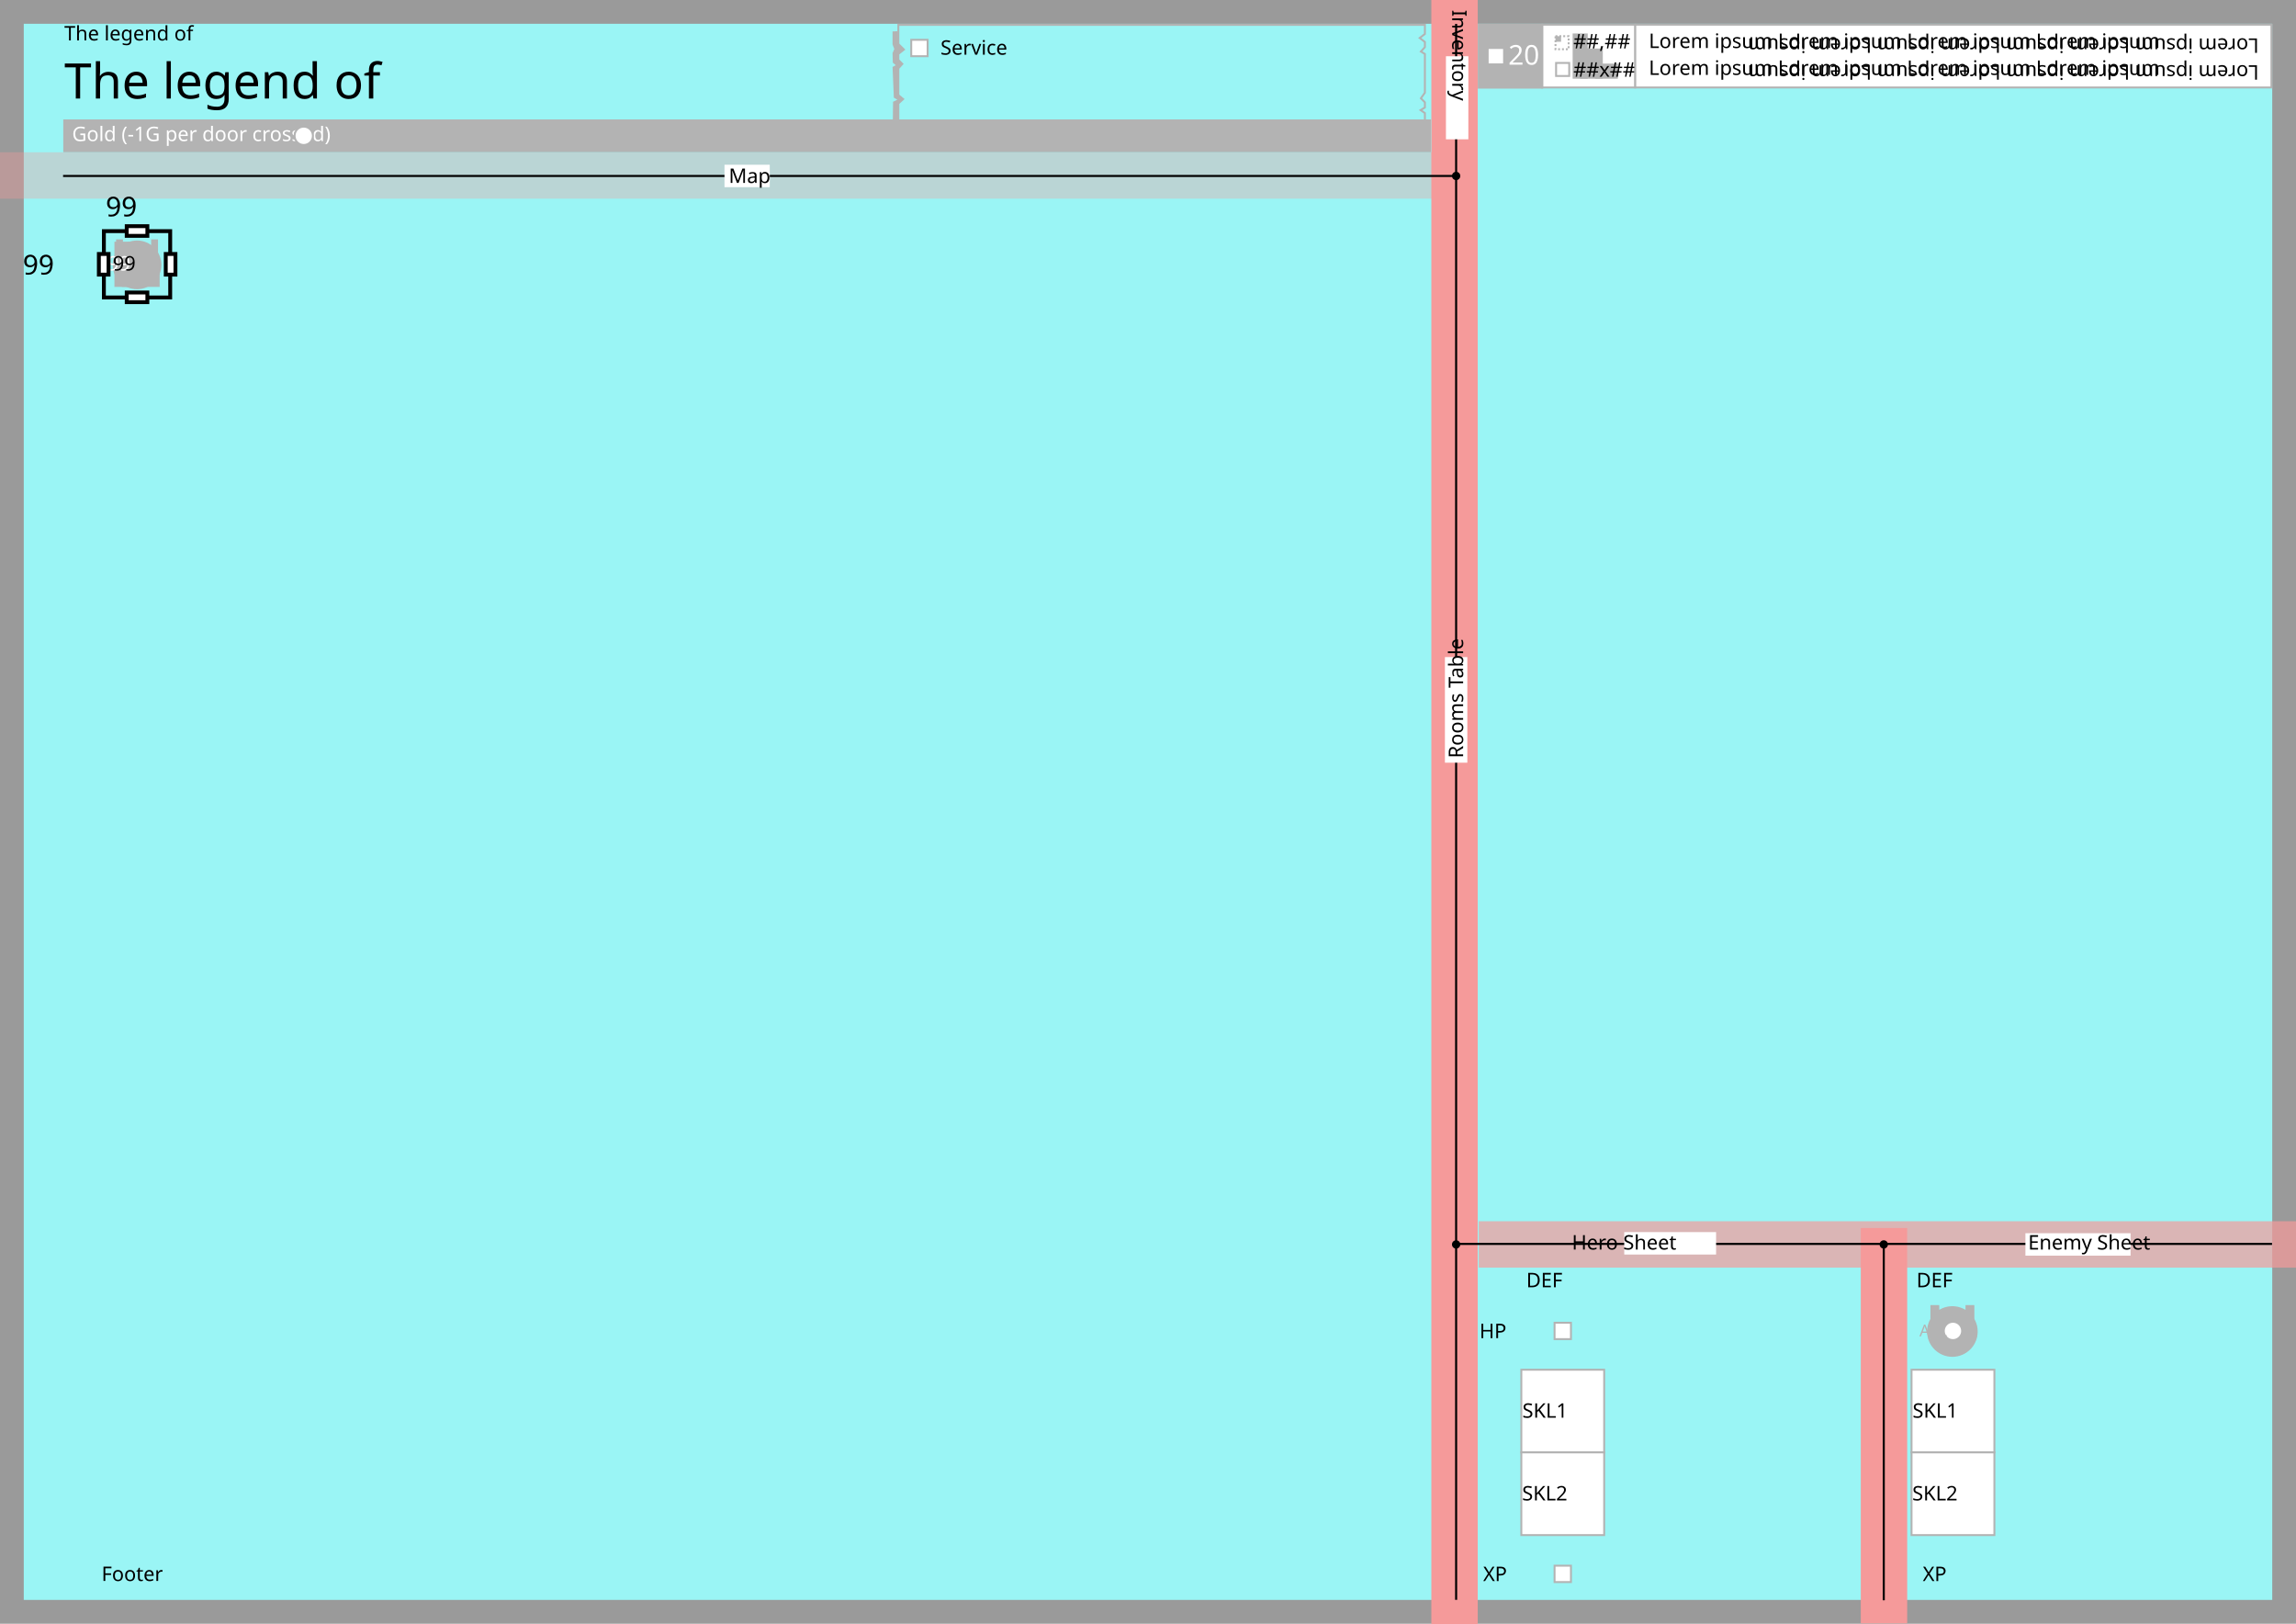
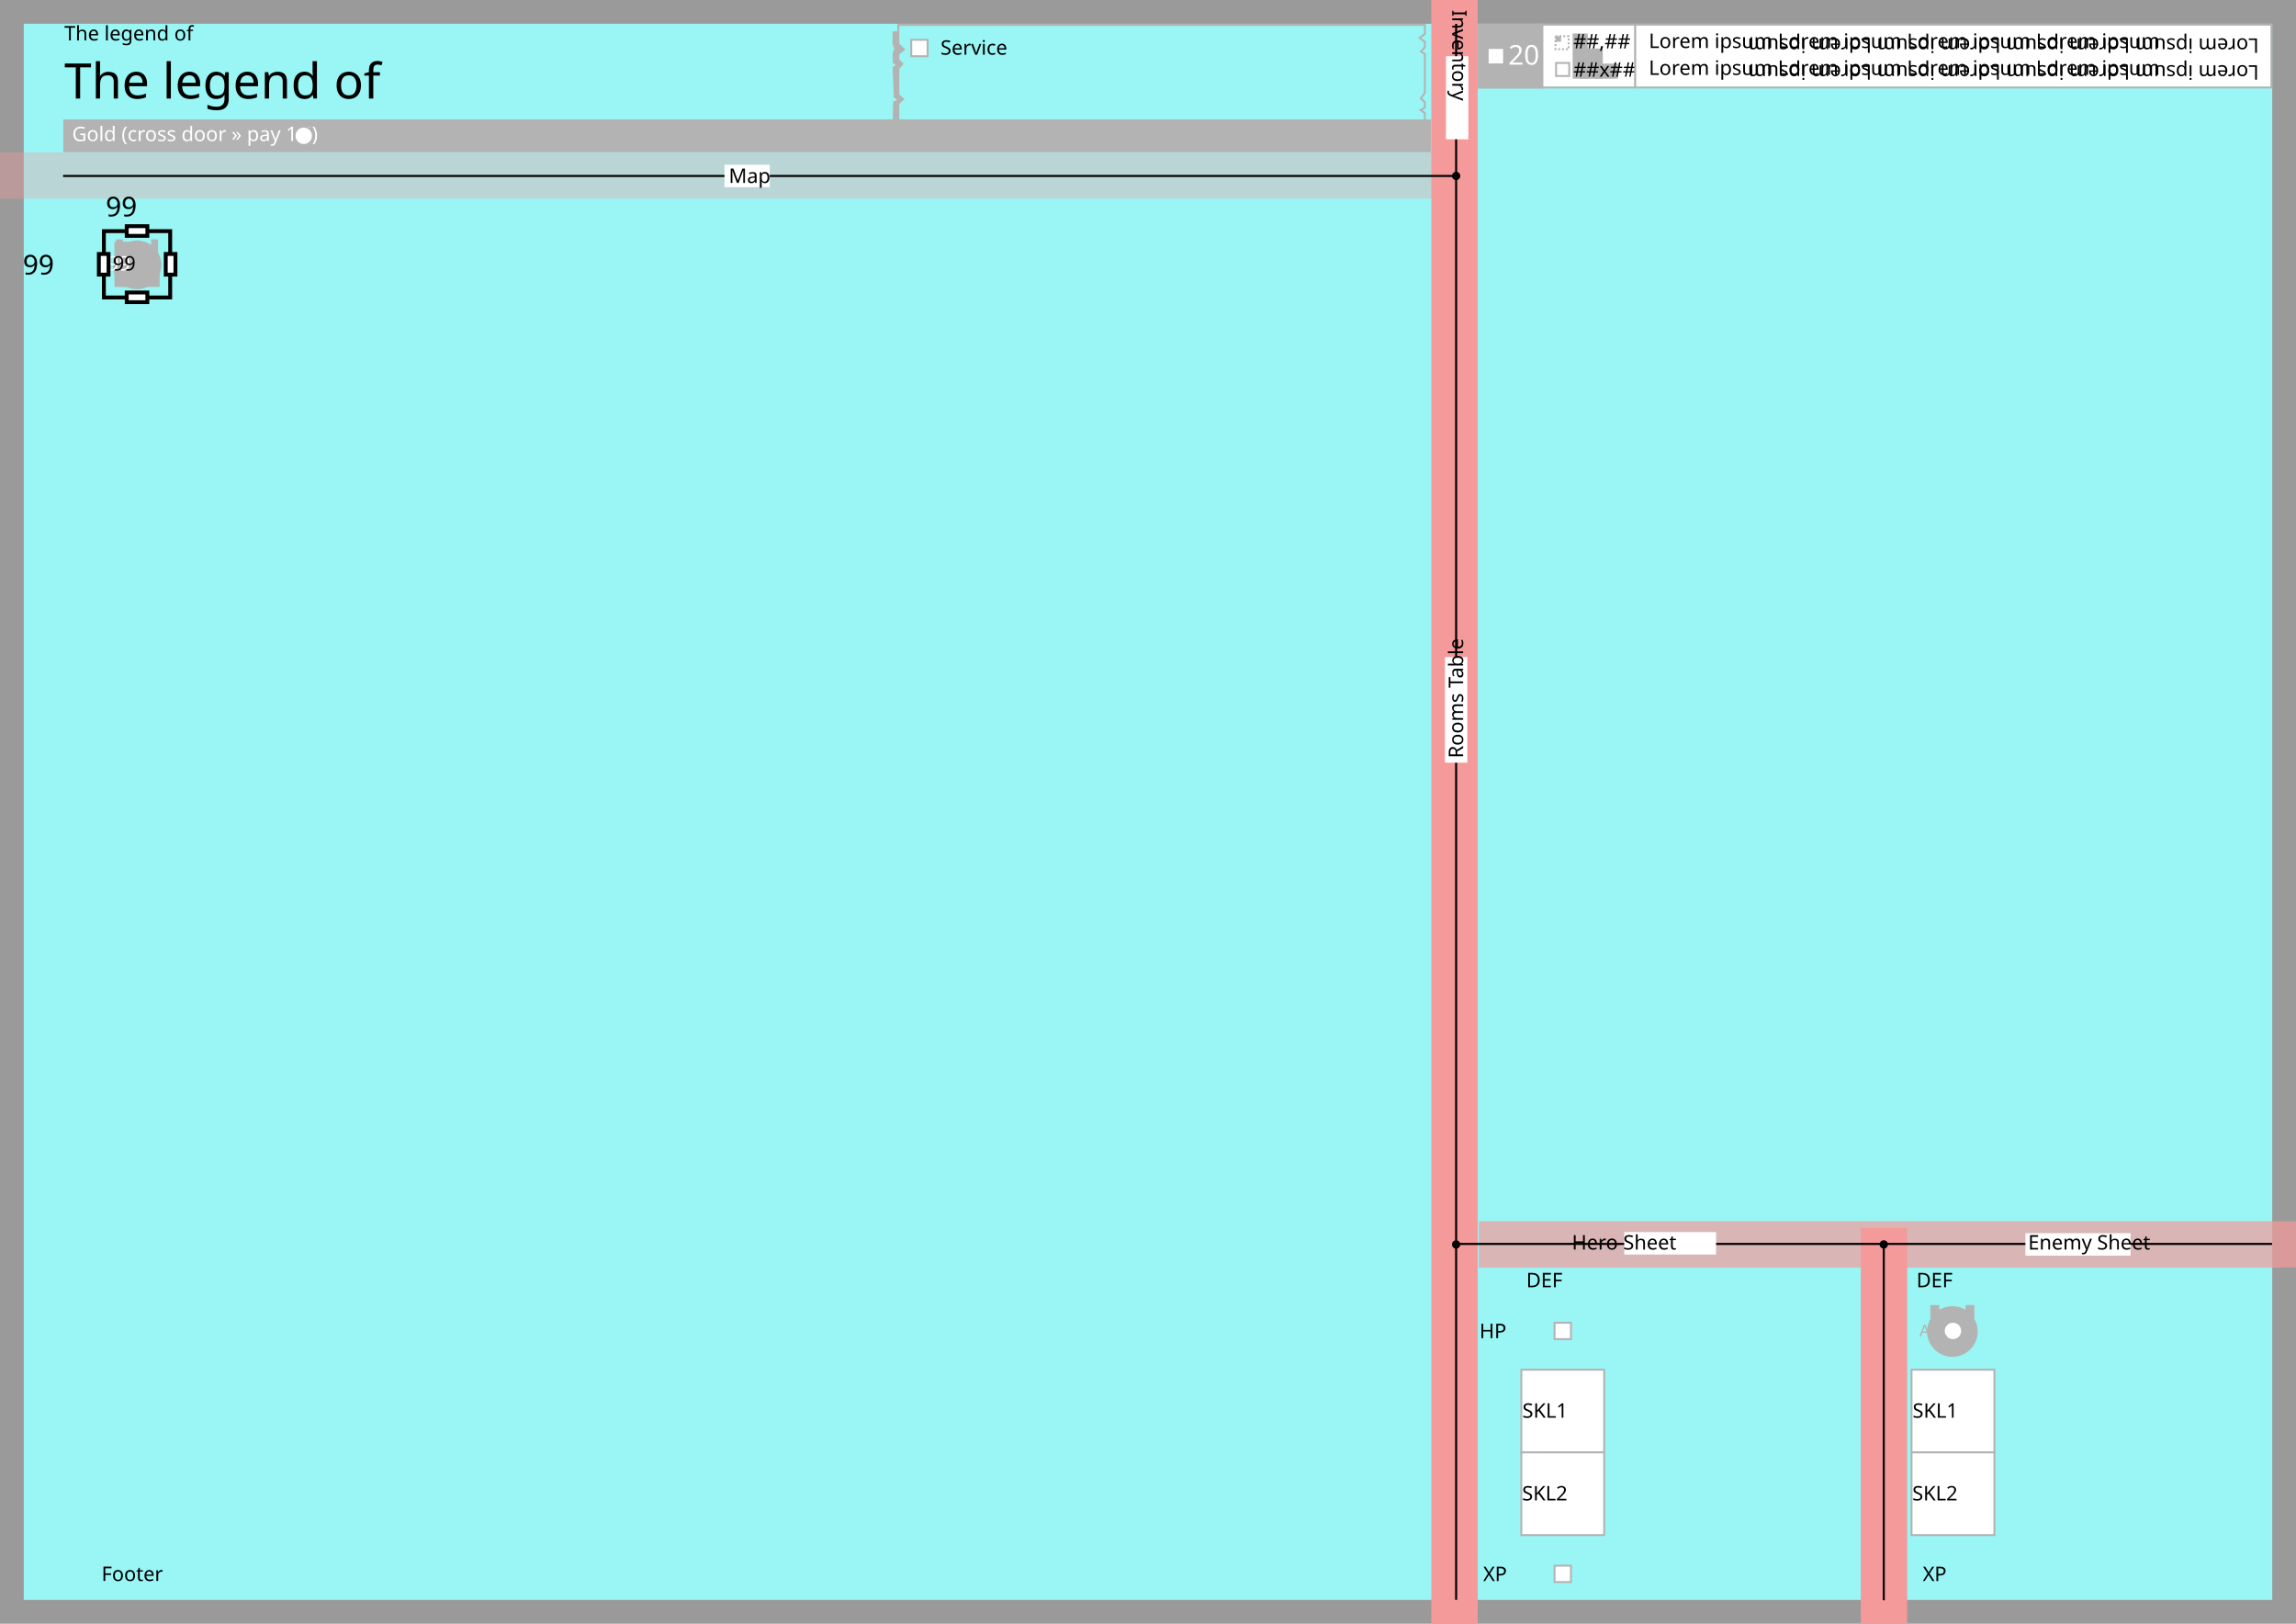
<svg xmlns="http://www.w3.org/2000/svg" width="297mm" height="210mm" viewBox="0 0 297 210" version="1.1" id="svg8">
  <defs id="defs2" />
  <g id="layer2" style="display:inline;opacity:0.358">
    <rect style="fill:#000000;stroke:none;stroke-width:0.15;paint-order:stroke markers fill" id="rect10089" width="297" height="210" x="0" y="0" />
    <rect style="fill:#00ffff;stroke:none;stroke-width:0.15;paint-order:stroke markers fill" id="rect10080" width="290.85" height="203.85" x="3.075" y="3.075" />
    <g id="g36809" transform="translate(-4.093017)">
      <rect style="fill:#ff0000;stroke:none;stroke-width:0.15;paint-order:stroke markers fill" id="rect10082" width="6" height="225.441" x="189.245" y="-15.163" />
    </g>
    <rect style="fill:#ff0000;fill-opacity:0.704;stroke:none;stroke-width:0.15;paint-order:stroke markers fill" id="rect16295" width="204.116" height="6" x="191.282" y="157.948" />
    <rect style="fill:#ff0000;stroke:none;stroke-width:0.15;paint-order:stroke markers fill" id="rect16361" width="6" height="51.139" x="240.704" y="158.824" />
    <rect style="display:inline;opacity:0.358;fill:#ff0000;stroke:none;stroke-width:0.15;paint-order:stroke markers fill" id="rect10082-1" width="6" height="225.441" x="-25.695" y="-34.475" transform="rotate(-90)" />
  </g>
  <g id="layer1" style="display:inline">
    <g id="gridEnemy">
      <rect style="fill:#b3b3b3;fill-opacity:1;stroke:none;stroke-width:0.25;stroke-miterlimit:4;stroke-dasharray:none;stroke-opacity:1;paint-order:normal" id="rect1584" width="0.889" height="2.152" x="15.015" y="30.961" />
      <rect style="fill:#b3b3b3;fill-opacity:1;stroke:none;stroke-width:0.25;stroke-miterlimit:4;stroke-dasharray:none;stroke-opacity:1;paint-order:normal" id="rect1586" width="0.889" height="2.152" x="19.551" y="30.961" />
      <circle style="display:inline;fill:#b3b3b3;fill-opacity:1;stroke:none;stroke-width:0.25;stroke-miterlimit:4;stroke-dasharray:none;stroke-opacity:1;paint-order:normal" id="circle1296" cx="17.727" cy="34.256" r="3.149" />
      <circle style="display:inline;fill:#ffffff;stroke:#b3b3b3;stroke-width:0.25;stroke-miterlimit:4;stroke-dasharray:none;stroke-opacity:1;paint-order:normal" id="gridEnemyLevel" cx="17.727" cy="34.256" r="1.185" />
    </g>
    <g id="gridStairs">
      <rect style="fill:#b3b3b3;fill-opacity:1;stroke:none;stroke-width:0.25;stroke-miterlimit:4;stroke-dasharray:none;stroke-opacity:1;paint-order:normal" id="rect1324" width="1.95" height="5.85" x="14.802" y="31.258" />
      <rect style="fill:#b3b3b3;fill-opacity:1;stroke:none;stroke-width:0.25;stroke-miterlimit:4;stroke-dasharray:none;stroke-opacity:1;paint-order:normal" id="rect1326" width="2.95" height="3.9" x="15.753" y="33.208" />
      <rect style="fill:#b3b3b3;fill-opacity:1;stroke:none;stroke-width:0.25;stroke-miterlimit:4;stroke-dasharray:none;stroke-opacity:1;paint-order:normal" id="rect1328" width="2.95" height="1.95" x="17.703" y="35.158" />
    </g>
    <g id="gridItem">
      <rect style="fill:#b3b3b3;stroke:none;stroke-width:0.25" id="as" width="4.75" height="4.75" x="15.352" y="31.808" />
      <text xml:space="preserve" style="font-style:normal;font-variant:normal;font-weight:normal;font-stretch:normal;font-size:2.59px;line-height:1.25;font-family:Seshat;-inkscape-font-specification:Seshat;text-align:center;text-anchor:middle;display:inline;fill:#ffffff;fill-opacity:1;stroke:none;stroke-width:0.25;stroke-miterlimit:4;stroke-dasharray:none" x="17.754" y="34.979" id="gridItemId">
        <tspan id="tspan16749-2" x="17.754" y="34.979" style="font-style:normal;font-variant:normal;font-weight:normal;font-stretch:normal;font-size:2.59px;font-family:Seshat;-inkscape-font-specification:Seshat;text-align:center;text-anchor:middle;fill:#ffffff;stroke-width:0.25;stroke-miterlimit:4;stroke-dasharray:none">99</tspan>
      </text>
    </g>
    <g id="enemyTier">
      <rect style="fill:#ffffff;fill-rule:evenodd;stroke:#b3b3b3;stroke-width:0.25;stroke-miterlimit:4;stroke-dasharray:none;stroke-opacity:1" id="enemyBox" width="10.717" height="10.695" x="247.266" y="177.151" />
      <text xml:space="preserve" style="font-style:normal;font-variant:normal;font-weight:normal;font-stretch:normal;font-size:2.59px;line-height:1.25;font-family:Seshat;-inkscape-font-specification:Seshat;text-align:center;text-anchor:middle;fill:#000000;fill-opacity:1;stroke:none;stroke-width:0.25;stroke-miterlimit:4;stroke-dasharray:none" x="252.691" y="183.36" id="enemySkillUp">
        <tspan id="tspan16303" x="252.691" y="183.36" style="font-style:normal;font-variant:normal;font-weight:normal;font-stretch:normal;font-size:2.59px;font-family:Seshat;-inkscape-font-specification:Seshat;text-align:center;text-anchor:middle;fill:#000000;stroke-width:0.25;stroke-miterlimit:4;stroke-dasharray:none">SKL1</tspan>
      </text>
      <rect style="fill:#ffffff;fill-rule:evenodd;stroke:#b3b3b3;stroke-width:0.25;stroke-miterlimit:4;stroke-dasharray:none;stroke-opacity:1" id="rect16307" width="10.717" height="10.695" x="247.266" y="187.845" />
      <text xml:space="preserve" style="font-style:normal;font-variant:normal;font-weight:normal;font-stretch:normal;font-size:2.59px;line-height:1.25;font-family:Seshat;-inkscape-font-specification:Seshat;text-align:center;text-anchor:middle;fill:#000000;fill-opacity:1;stroke:none;stroke-width:0.25;stroke-miterlimit:4;stroke-dasharray:none" x="252.655" y="194.055" id="enemySkillDown">
        <tspan id="tspan16309" x="252.655" y="194.055" style="font-style:normal;font-variant:normal;font-weight:normal;font-stretch:normal;font-size:2.59px;font-family:Seshat;-inkscape-font-specification:Seshat;text-align:center;text-anchor:middle;fill:#000000;stroke-width:0.25;stroke-miterlimit:4;stroke-dasharray:none">SKL2</tspan>
      </text>
      <g id="enemySymbol" transform="translate(-3.672068,0.5291667)">
        <circle style="display:inline;fill:#b3b3b3;fill-opacity:1;stroke:none;stroke-width:0.25;stroke-miterlimit:4;stroke-dasharray:none;stroke-opacity:1;paint-order:normal" id="circle1631" cx="256.296" cy="171.679" r="3.149" />
        <rect style="fill:#b3b3b3;fill-opacity:1;stroke:none;stroke-width:0.25;stroke-miterlimit:4;stroke-dasharray:none;stroke-opacity:1;paint-order:normal" id="rect1635" width="0.889" height="2.152" x="253.584" y="168.385" />
        <rect style="fill:#b3b3b3;fill-opacity:1;stroke:none;stroke-width:0.25;stroke-miterlimit:4;stroke-dasharray:none;stroke-opacity:1;paint-order:normal" id="rect1637" width="0.889" height="2.152" x="258.12" y="168.385" />
      </g>
      <circle style="fill:#ffffff;stroke:#b3b3b3;stroke-width:0.25;stroke-miterlimit:4;stroke-dasharray:none;stroke-opacity:1;paint-order:normal" id="enemyLevel" cx="252.624" cy="172.135" r="1.185" />
      <text xml:space="preserve" style="font-style:normal;font-variant:normal;font-weight:normal;font-stretch:normal;font-size:2.59px;line-height:1.25;font-family:Seshat;-inkscape-font-specification:Seshat;display:inline;fill:#000000;fill-opacity:1;stroke:none;stroke-width:0.25;stroke-miterlimit:4;stroke-dasharray:none" x="252.62" y="204.484" id="enemyXp">
        <tspan id="tspan16611-9" x="252.62" y="204.484" style="font-style:normal;font-variant:normal;font-weight:normal;font-stretch:normal;font-size:2.59px;font-family:Seshat;-inkscape-font-specification:Seshat;text-align:center;text-anchor:middle;fill:#000000;stroke-width:0.25;stroke-miterlimit:4;stroke-dasharray:none">XP</tspan>
      </text>
      <text xml:space="preserve" style="font-style:normal;font-variant:normal;font-weight:normal;font-stretch:normal;font-size:2.59px;line-height:1.25;font-family:Seshat;-inkscape-font-specification:Seshat;text-align:center;text-anchor:middle;display:inline;fill:#000000;fill-opacity:1;stroke:none;stroke-width:0.25;stroke-miterlimit:4;stroke-dasharray:none" x="252.602" y="166.486" id="enemyDefense">
        <tspan id="tspan16619-8" x="252.602" y="166.486" style="font-style:normal;font-variant:normal;font-weight:normal;font-stretch:normal;font-size:2.59px;font-family:Seshat;-inkscape-font-specification:Seshat;text-align:center;text-anchor:middle;fill:#000000;stroke-width:0.25;stroke-miterlimit:4;stroke-dasharray:none">DEF</tspan>
      </text>
      <g id="enemyOutline" transform="translate(-3.672068,0.5291667)">
        <path id="xxx" style="display:inline;fill:none;fill-opacity:1;stroke:#b3b3b3;stroke-width:0.25;stroke-miterlimit:4;stroke-dasharray:none;stroke-opacity:1;paint-order:normal" d="m 253.509,168.385 v 1.696 a 3.149,3.149 0 0 0 -0.436,1.599 3.149,3.149 0 0 0 3.149,3.149 3.149,3.149 0 0 0 3.149,-3.149 3.149,3.149 0 0 0 -0.436,-1.599 v -1.696 h -0.888 v 0.728 a 3.149,3.149 0 0 0 -1.824,-0.582 3.149,3.149 0 0 0 -1.824,0.582 v -0.728 z" />
        <text xml:space="preserve" style="font-style:normal;font-variant:normal;font-weight:normal;font-stretch:normal;font-size:2.117px;line-height:1.25;font-family:Seshat;-inkscape-font-specification:Seshat;text-align:center;text-anchor:middle;fill:#b3b3b3;fill-opacity:1;stroke:none;stroke-width:0.25;stroke-miterlimit:4;stroke-dasharray:none" x="256.223" y="172.322" id="text1006">
          <tspan id="tspan1004" x="256.223" y="172.322" style="font-style:normal;font-variant:normal;font-weight:normal;font-stretch:normal;font-size:2.117px;font-family:Seshat;-inkscape-font-specification:Seshat;text-align:center;text-anchor:middle;fill:#b3b3b3;stroke-width:0.25;stroke-miterlimit:4;stroke-dasharray:none">ALL</tspan>
        </text>
      </g>
    </g>
    <text xml:space="preserve" style="font-style:normal;font-variant:normal;font-weight:normal;font-stretch:normal;font-size:2.59px;line-height:1.25;font-family:Seshat;-inkscape-font-specification:Seshat;fill:#000000;fill-opacity:1;stroke:none;stroke-width:0.25;stroke-miterlimit:4;stroke-dasharray:none" x="191.85" y="204.484" id="text16613">
      <tspan id="tspan16611" x="191.85" y="204.484" style="font-style:normal;font-variant:normal;font-weight:normal;font-stretch:normal;font-size:2.59px;font-family:Seshat;-inkscape-font-specification:Seshat;fill:#000000;stroke-width:0.25;stroke-miterlimit:4;stroke-dasharray:none">XP</tspan>
    </text>
    <text xml:space="preserve" style="font-style:normal;font-variant:normal;font-weight:normal;font-stretch:normal;font-size:2.59px;line-height:1.25;font-family:Seshat;-inkscape-font-specification:Seshat;fill:#000000;fill-opacity:1;stroke:none;stroke-width:0.25;stroke-miterlimit:4;stroke-dasharray:none" x="191.384" y="173.064" id="text16617">
      <tspan id="tspan16615" x="191.384" y="173.064" style="font-style:normal;font-variant:normal;font-weight:normal;font-stretch:normal;font-size:2.59px;font-family:Seshat;-inkscape-font-specification:Seshat;fill:#000000;stroke-width:0.25;stroke-miterlimit:4;stroke-dasharray:none">HP</tspan>
    </text>
    <g id="heroTier">
      <rect style="fill:#ffffff;fill-rule:evenodd;stroke:#b3b3b3;stroke-width:0.25;stroke-miterlimit:4;stroke-dasharray:none;stroke-opacity:1" id="heroBox" width="10.717" height="10.695" x="196.792" y="177.151" />
      <text xml:space="preserve" style="font-style:normal;font-variant:normal;font-weight:normal;font-stretch:normal;font-size:2.59px;line-height:1.25;font-family:Seshat;-inkscape-font-specification:Seshat;text-align:center;text-anchor:middle;fill:#000000;fill-opacity:1;stroke:none;stroke-width:0.25;stroke-miterlimit:4;stroke-dasharray:none" x="202.217" y="183.36" id="heroSkillUp">
        <tspan id="tspan16193" x="202.217" y="183.36" style="font-style:normal;font-variant:normal;font-weight:normal;font-stretch:normal;font-size:2.59px;font-family:Seshat;-inkscape-font-specification:Seshat;text-align:center;text-anchor:middle;fill:#000000;stroke-width:0.25;stroke-miterlimit:4;stroke-dasharray:none">SKL1</tspan>
      </text>
      <rect style="fill:#ffffff;fill-rule:evenodd;stroke:#b3b3b3;stroke-width:0.25;stroke-miterlimit:4;stroke-dasharray:none;stroke-opacity:1" id="rect16199" width="10.717" height="10.695" x="196.792" y="187.845" />
      <text xml:space="preserve" style="font-style:normal;font-variant:normal;font-weight:normal;font-stretch:normal;font-size:2.59px;line-height:1.25;font-family:Seshat;-inkscape-font-specification:Seshat;text-align:center;text-anchor:middle;fill:#000000;fill-opacity:1;stroke:none;stroke-width:0.25;stroke-miterlimit:4;stroke-dasharray:none" x="202.181" y="194.055" id="heroSkillDown">
        <tspan id="tspan16201" x="202.181" y="194.055" style="font-style:normal;font-variant:normal;font-weight:normal;font-stretch:normal;font-size:2.59px;font-family:Seshat;-inkscape-font-specification:Seshat;text-align:center;text-anchor:middle;fill:#000000;stroke-width:0.25;stroke-miterlimit:4;stroke-dasharray:none">SKL2</tspan>
      </text>
      <rect style="fill:#ffffff;fill-rule:evenodd;stroke:#b3b3b3;stroke-width:0.25;stroke-miterlimit:4;stroke-dasharray:none;stroke-opacity:1" id="heroXp" width="2.119" height="2.119" x="201.091" y="202.496" />
      <text xml:space="preserve" style="font-style:normal;font-variant:normal;font-weight:normal;font-stretch:normal;font-size:2.59px;line-height:1.25;font-family:Seshat;-inkscape-font-specification:Seshat;text-align:center;text-anchor:middle;fill:#000000;fill-opacity:1;stroke:none;stroke-width:0.25;stroke-miterlimit:4;stroke-dasharray:none" x="202.128" y="166.486" id="heroDefense">
        <tspan id="tspan16619" x="202.128" y="166.486" style="font-style:normal;font-variant:normal;font-weight:normal;font-stretch:normal;font-size:2.59px;font-family:Seshat;-inkscape-font-specification:Seshat;text-align:center;text-anchor:middle;fill:#000000;stroke-width:0.25;stroke-miterlimit:4;stroke-dasharray:none">DEF</tspan>
      </text>
      <rect style="fill:#ffffff;fill-rule:evenodd;stroke:#b3b3b3;stroke-width:0.25;stroke-miterlimit:4;stroke-dasharray:none;stroke-opacity:1" id="heroHp" width="2.119" height="2.119" x="201.091" y="171.076" />
    </g>
    <g id="roomData">
      <rect style="fill:#ffffff;fill-rule:evenodd;stroke:#b3b3b3;stroke-width:0.25;stroke-miterlimit:4;stroke-dasharray:none;stroke-opacity:1" id="rect7923" width="12.037" height="8.121" x="199.492" y="3.193" />
      <g id="roomStarting" style="display:inline" transform="translate(193.4117,-16.24661)">
        <rect style="fill:#b3b3b3;fill-opacity:1;stroke:none;stroke-width:0.25;stroke-miterlimit:4;stroke-dasharray:none;stroke-opacity:1;paint-order:normal" id="rect1324-2" width="1.95" height="5.85" x="10.019" y="20.575" />
        <rect style="fill:#b3b3b3;fill-opacity:1;stroke:none;stroke-width:0.25;stroke-miterlimit:4;stroke-dasharray:none;stroke-opacity:1;paint-order:normal" id="rect1326-1" width="2.95" height="3.9" x="10.969" y="22.525" />
        <rect style="fill:#b3b3b3;fill-opacity:1;stroke:none;stroke-width:0.25;stroke-miterlimit:4;stroke-dasharray:none;stroke-opacity:1;paint-order:normal" id="rect1328-6" width="2.95" height="1.95" x="12.919" y="24.475" />
      </g>
      <rect style="fill:#b3b3b3;fill-opacity:1;stroke:#b3b3b3;stroke-width:0.25;stroke-miterlimit:4;stroke-dasharray:none;stroke-opacity:1;paint-order:stroke markers fill" id="roomHeight" width="8.202" height="8.145" x="191.29" y="3.193" />
      <g id="roomCoords" transform="translate(-4.10769)">
        <text xml:space="preserve" style="font-style:normal;font-variant:normal;font-weight:normal;font-stretch:normal;font-size:2.59px;line-height:1.25;font-family:Seshat;-inkscape-font-specification:Seshat;fill:#000000;fill-opacity:1;stroke:none;stroke-width:0.25;stroke-miterlimit:4;stroke-dasharray:none" x="207.629" y="9.926" id="roomSize">
          <tspan id="tspan7915" x="207.629" y="9.926" style="font-style:normal;font-variant:normal;font-weight:normal;font-stretch:normal;font-size:2.59px;font-family:Seshat;-inkscape-font-specification:Seshat;fill:#000000;stroke-width:0.25;stroke-miterlimit:4;stroke-dasharray:none">##x##</tspan>
        </text>
        <text xml:space="preserve" style="font-style:normal;font-variant:normal;font-weight:normal;font-stretch:normal;font-size:2.59px;line-height:1.25;font-family:Seshat;-inkscape-font-specification:Seshat;fill:#000000;fill-opacity:1;stroke:none;stroke-width:0.25;stroke-miterlimit:4;stroke-dasharray:none" x="207.629" y="6.263" id="roomPosition">
          <tspan id="tspan7919" x="207.629" y="6.263" style="font-style:normal;font-variant:normal;font-weight:normal;font-stretch:normal;font-size:2.59px;font-family:Seshat;-inkscape-font-specification:Seshat;fill:#000000;stroke-width:0.25;stroke-miterlimit:4;stroke-dasharray:none">##,##</tspan>
        </text>
        <rect style="fill:none;fill-opacity:1;stroke:#b3b3b3;stroke-width:0.25;stroke-miterlimit:4;stroke-dasharray:0.25, 0.25;stroke-dashoffset:0;stroke-opacity:1;paint-order:stroke markers fill" id="rect7925" width="1.7" height="1.688" x="205.321" y="4.679" />
        <rect style="fill:none;fill-opacity:1;stroke:#b3b3b3;stroke-width:0.25;stroke-miterlimit:4;stroke-dasharray:none;stroke-opacity:1;paint-order:stroke markers fill" id="rect7927" width="1.7" height="1.688" x="205.395" y="8.14" />
        <rect style="fill:#b3b3b3;fill-opacity:1;stroke:none;stroke-width:0.25;stroke-miterlimit:4;stroke-dasharray:none;stroke-opacity:1;paint-order:stroke markers fill" id="rect7583" width="0.72" height="0.72" x="205.321" y="4.679" />
      </g>
      <rect style="fill:#ffffff;fill-rule:evenodd;stroke:#b3b3b3;stroke-width:0.25;stroke-miterlimit:4;stroke-dasharray:none;stroke-opacity:1" id="rect15485" width="82.291" height="8.121" x="211.529" y="3.193" />
      <g id="g1047" transform="translate(-3.693095)">
        <text xml:space="preserve" style="font-style:normal;font-variant:normal;font-weight:normal;font-stretch:normal;font-size:3.528px;line-height:1.25;font-family:Seshat;-inkscape-font-specification:Seshat;fill:#ffffff;fill-opacity:1;stroke:none;stroke-width:0.25;stroke-miterlimit:4;stroke-dasharray:none" x="198.79" y="8.37" id="roomId">
          <tspan id="tspan7889" x="198.79" y="8.37" style="font-style:normal;font-variant:normal;font-weight:normal;font-stretch:normal;font-size:3.528px;font-family:Seshat;-inkscape-font-specification:Seshat;fill:#ffffff;stroke-width:0.25;stroke-miterlimit:4;stroke-dasharray:none">20</tspan>
        </text>
        <rect style="display:inline;fill:#ffffff;fill-rule:evenodd;stroke:#b3b3b3;stroke-width:0.25;stroke-miterlimit:4;stroke-dasharray:none;stroke-opacity:1" id="roomCheckbox" width="2.119" height="2.119" x="196.132" y="6.206" />
      </g>
      <text xml:space="preserve" style="font-style:normal;font-variant:normal;font-weight:normal;font-stretch:normal;font-size:2.59px;line-height:1.25;font-family:Seshat;-inkscape-font-specification:Seshat;text-align:start;text-anchor:start;fill:#000000;fill-opacity:1;stroke:none;stroke-width:0.25;stroke-miterlimit:4;stroke-dasharray:none" x="213.287" y="6.208" id="roomLine1">
        <tspan id="tspan9577" x="213.287" y="6.208" style="font-style:normal;font-variant:normal;font-weight:normal;font-stretch:normal;font-size:2.59px;font-family:Seshat;-inkscape-font-specification:Seshat;text-align:start;text-anchor:start;fill:#000000;stroke-width:0.25;stroke-miterlimit:4;stroke-dasharray:none">Lorem ipsum Lorem ipsum Lorem ipsum Lorem ipsum </tspan>
      </text>
      <text xml:space="preserve" style="font-style:normal;font-variant:normal;font-weight:normal;font-stretch:normal;font-size:2.59px;line-height:1.25;font-family:Seshat;-inkscape-font-specification:Seshat;text-align:start;text-anchor:start;fill:#000000;fill-opacity:1;stroke:none;stroke-width:0.25;stroke-miterlimit:4;stroke-dasharray:none" x="213.287" y="9.681" id="roomLine2">
        <tspan id="tspan15487" x="213.287" y="9.681" style="font-style:normal;font-variant:normal;font-weight:normal;font-stretch:normal;font-size:2.59px;font-family:Seshat;-inkscape-font-specification:Seshat;text-align:start;text-anchor:start;fill:#000000;stroke-width:0.25;stroke-miterlimit:4;stroke-dasharray:none">Lorem ipsum Lorem ipsum Lorem ipsum Lorem ipsum </tspan>
      </text>
    </g>
    <path style="fill:none;stroke:#000000;stroke-width:0.265px;stroke-linecap:butt;stroke-linejoin:miter;stroke-opacity:1" d="M 188.358,3.087 V 206.913" id="path16297" />
    <path style="fill:none;stroke:#000000;stroke-width:0.265px;stroke-linecap:butt;stroke-linejoin:miter;stroke-opacity:1" d="M 188.415,160.882 H 293.901" id="path16299" />
    <path style="fill:none;stroke:#000000;stroke-width:0.265px;stroke-linecap:butt;stroke-linejoin:miter;stroke-opacity:1" d="m 243.675,160.981 v 45.989" id="path16372" />
    <text xml:space="preserve" style="font-style:normal;font-variant:normal;font-weight:normal;font-stretch:normal;font-size:2.59px;line-height:1.25;font-family:Seshat;-inkscape-font-specification:Seshat;text-align:start;text-anchor:start;fill:#000000;fill-opacity:1;stroke:none;stroke-width:0.25;stroke-miterlimit:4;stroke-dasharray:none" x="8.316" y="5.229" id="adventureHeader">
      <tspan id="tspan7575" x="8.316" y="5.229" style="font-style:normal;font-variant:normal;font-weight:normal;font-stretch:normal;font-size:2.59px;font-family:Seshat;-inkscape-font-specification:Seshat;text-align:start;text-anchor:start;fill:#000000;stroke-width:0.25;stroke-miterlimit:4;stroke-dasharray:none">The legend of </tspan>
    </text>
    <text xml:space="preserve" style="font-style:normal;font-variant:normal;font-weight:normal;font-stretch:normal;font-size:6.35px;line-height:1.25;font-family:Seshat;-inkscape-font-specification:Seshat;text-align:start;text-anchor:start;fill:#000000;fill-opacity:1;stroke:none;stroke-width:0.25;stroke-miterlimit:4;stroke-dasharray:none" x="8.321" y="12.742" id="adventureTitle">
      <tspan id="tspan7579" x="8.321" y="12.742" style="font-style:normal;font-variant:normal;font-weight:normal;font-stretch:normal;font-size:6.35px;font-family:Seshat;-inkscape-font-specification:Seshat;text-align:start;text-anchor:start;fill:#000000;stroke-width:0.25;stroke-miterlimit:4;stroke-dasharray:none">The legend of </tspan>
    </text>
    <text xml:space="preserve" style="font-style:normal;font-variant:normal;font-weight:normal;font-stretch:normal;font-size:2.59px;line-height:1.25;font-family:Seshat;-inkscape-font-specification:Seshat;text-align:center;text-anchor:middle;fill:#000000;fill-opacity:1;stroke:none;stroke-width:0.25;stroke-miterlimit:4;stroke-dasharray:none" x="17.754" y="34.979" id="gridNumber">
      <tspan id="tspan16749" x="17.754" y="34.979" style="font-style:normal;font-variant:normal;font-weight:normal;font-stretch:normal;font-size:2.59px;font-family:Seshat;-inkscape-font-specification:Seshat;text-align:center;text-anchor:middle;fill:#000000;stroke-width:0.25;stroke-miterlimit:4;stroke-dasharray:none">99</tspan>
    </text>
    <text xml:space="preserve" style="font-style:normal;font-variant:normal;font-weight:normal;font-stretch:normal;font-size:3.528px;line-height:1.25;font-family:Seshat;-inkscape-font-specification:Seshat;text-align:center;text-anchor:middle;fill:#000000;fill-opacity:1;stroke:none;stroke-width:0.25;stroke-miterlimit:4;stroke-dasharray:none" x="17.996" y="27.988" id="gridCol">
      <tspan id="tspan16741" x="17.996" y="27.988" style="font-style:normal;font-variant:normal;font-weight:normal;font-stretch:normal;font-size:3.528px;font-family:Seshat;-inkscape-font-specification:Seshat;text-align:center;text-anchor:middle;fill:#000000;stroke-width:0.25;stroke-miterlimit:4;stroke-dasharray:none">99</tspan>
    </text>
    <text xml:space="preserve" style="font-style:normal;font-variant:normal;font-weight:normal;font-stretch:normal;font-size:3.528px;line-height:1.25;font-family:Seshat;-inkscape-font-specification:Seshat;text-align:end;text-anchor:end;fill:#000000;fill-opacity:1;stroke:none;stroke-width:0.25;stroke-miterlimit:4;stroke-dasharray:none" x="11.58" y="35.499" id="gridRow">
      <tspan id="tspan16745" x="11.58" y="35.499" style="font-style:normal;font-variant:normal;font-weight:normal;font-stretch:normal;font-size:3.528px;font-family:Seshat;-inkscape-font-specification:Seshat;text-align:end;text-anchor:end;fill:#000000;stroke-width:0.25;stroke-miterlimit:4;stroke-dasharray:none">99</tspan>
    </text>
    <rect style="fill:none;fill-rule:evenodd;stroke:#b3b3b3;stroke-width:0.25;stroke-miterlimit:4;stroke-dasharray:none;stroke-opacity:1" id="gridGuide" width="8.578" height="8.578" x="13.438" y="29.894" />
    <rect style="fill:none;fill-rule:evenodd;stroke:#b3b3b3;stroke-width:0.15;stroke-miterlimit:4;stroke-dasharray:0.15, 0.45;stroke-dashoffset:0;stroke-opacity:1" id="gridCell" width="8.578" height="8.578" x="13.438" y="29.894" />
    <rect style="fill:none;fill-rule:evenodd;stroke:#000000;stroke-width:0.5;stroke-miterlimit:4;stroke-dasharray:none;stroke-opacity:1" id="startingRoom" width="8.578" height="8.578" x="13.438" y="29.894" />
    <rect style="fill:#ffffff;fill-rule:evenodd;stroke:#000000;stroke-width:0.5;stroke-miterlimit:4;stroke-dasharray:none;stroke-opacity:1" id="doorUp" width="2.67" height="1.252" x="16.392" y="29.252" />
    <rect style="fill:#ffffff;fill-rule:evenodd;stroke:#000000;stroke-width:0.5;stroke-miterlimit:4;stroke-dasharray:none;stroke-opacity:1" id="doorDown" width="2.67" height="1.252" x="16.392" y="37.829" />
    <rect style="fill:#ffffff;fill-rule:evenodd;stroke:#000000;stroke-width:0.5;stroke-miterlimit:4;stroke-dasharray:none;stroke-opacity:1" id="doorRight" width="1.254" height="2.67" x="21.44" y="32.848" />
    <rect style="fill:#ffffff;fill-rule:evenodd;stroke:#000000;stroke-width:0.5;stroke-miterlimit:4;stroke-dasharray:none;stroke-opacity:1" id="doorLeft" width="1.254" height="2.67" x="12.788" y="32.848" />
    <g id="serviceBox">
      <text xml:space="preserve" style="font-style:normal;font-variant:normal;font-weight:normal;font-stretch:normal;font-size:2.59px;line-height:1.25;font-family:Seshat;-inkscape-font-specification:Seshat;text-align:start;text-anchor:start;display:inline;fill:#000000;fill-opacity:1;stroke:none;stroke-width:0.25;stroke-miterlimit:4;stroke-dasharray:none" x="121.664" y="7.07" id="serviceName">
        <tspan id="tspan908" x="121.664" y="7.07" style="font-style:normal;font-variant:normal;font-weight:normal;font-stretch:normal;font-size:2.59px;font-family:Seshat;-inkscape-font-specification:Seshat;text-align:start;text-anchor:start;fill:#000000;stroke-width:0.25;stroke-miterlimit:4;stroke-dasharray:none">Service</tspan>
      </text>
      <rect style="display:inline;fill:#ffffff;fill-rule:evenodd;stroke:#b3b3b3;stroke-width:0.25;stroke-miterlimit:4;stroke-dasharray:none;stroke-opacity:1" id="serviceCheckbox" width="2.119" height="2.119" x="117.873" y="5.149" />
    </g>
    <rect style="fill:#b3b3b3;stroke-width:0.25;stroke-dasharray:0.25, 0.25" id="rect954" width="176.927" height="4.239" x="8.185" y="15.445" />
    <text xml:space="preserve" style="font-style:normal;font-variant:normal;font-weight:normal;font-stretch:normal;font-size:2.59px;line-height:1.25;font-family:Seshat;-inkscape-font-specification:Seshat;text-align:start;text-anchor:start;display:inline;fill:#ffffff;fill-opacity:1;stroke:none;stroke-width:0.25;stroke-miterlimit:4;stroke-dasharray:none" x="9.329" y="18.247" id="text952">
-       <tspan id="tspan950" x="9.329" y="18.247" style="font-style:normal;font-variant:normal;font-weight:normal;font-stretch:normal;font-size:2.59px;font-family:Seshat;-inkscape-font-specification:Seshat;text-align:start;text-anchor:start;fill:#ffffff;stroke-width:0.25;stroke-miterlimit:4;stroke-dasharray:none">Gold (-1G per door crossed)</tspan>
+       <tspan id="tspan950" x="9.329" y="18.247" style="font-style:normal;font-variant:normal;font-weight:normal;font-stretch:normal;font-size:2.59px;font-family:Seshat;-inkscape-font-specification:Seshat;text-align:start;text-anchor:start;fill:#ffffff;stroke-width:0.25;stroke-miterlimit:4;stroke-dasharray:none">Gold (cross door » pay 1G)</tspan>
    </text>
    <path style="fill:none;stroke:#b3b3b3;stroke-width:0.25;stroke-linecap:butt;stroke-linejoin:miter;stroke-miterlimit:4;stroke-dasharray:none;stroke-opacity:1" d="m 116.205,15.493 v -2.109 l 0.62,-0.568 -0.62,-0.517 V 8.837 L 116.722,8.268 116.205,7.751 V 6.976 l 0.723,-0.568 -0.723,-0.723 V 3.216 h 68.112 v 1.177 l -0.672,0.517 0.672,0.517 v 0.672 l -0.517,0.568 0.517,0.31 v 5.013 l -0.517,0.723 0.517,0.517 v 0.672 l -0.557,0.341 0.557,0.383 v 1.161" id="path966" />
    <path style="fill:#b3b3b3;stroke:none;stroke-width:0.265px;stroke-linecap:butt;stroke-linejoin:miter;stroke-opacity:1" d="m 116.119,4.035 -0.661,0.033 7.4e-4,1.686 0.222,0.58 -0.223,0.546 v 0 l 0.033,1.224 0.375,0.32 -0.408,0.242 0.165,3.969 0.458,0.254 -0.557,0.275 -0.033,2.48 0.714,-0.15 4e-5,-2.109 0.62,-0.568 -0.62,-0.517 4e-5,-3.462 0.517,-0.568 -0.517,-0.517 4e-5,-0.775 0.723,-0.568 -0.723,-0.723 z" id="path868" />
    <circle style="display:inline;fill:#ffffff;stroke:#b3b3b3;stroke-width:0.25;stroke-miterlimit:4;stroke-dasharray:none;stroke-opacity:1;paint-order:normal" id="goldLeft" cx="39.291" cy="17.565" r="1.185" />
    <circle style="fill:#000000;stroke-width:1" id="path870" cx="243.675" cy="160.948" r="0.538" />
    <g id="g5626" transform="translate(11.40934)">
      <rect style="fill:#ffffff;stroke-width:1" id="rect908" width="13.603" height="2.9" x="250.589" y="159.498" />
      <text xml:space="preserve" style="font-style:normal;font-variant:normal;font-weight:normal;font-stretch:normal;font-size:2.59px;line-height:1.25;font-family:Seshat;-inkscape-font-specification:Seshat;text-align:start;text-anchor:start;display:inline;fill:#000000;fill-opacity:1;stroke:none;stroke-width:0.25;stroke-miterlimit:4;stroke-dasharray:none" x="250.942" y="161.605" id="enemyDefense-8">
        <tspan id="tspan16619-8-7" x="250.942" y="161.605" style="font-style:normal;font-variant:normal;font-weight:normal;font-stretch:normal;font-size:2.59px;font-family:Seshat;-inkscape-font-specification:Seshat;text-align:start;text-anchor:start;fill:#000000;stroke-width:0.25;stroke-miterlimit:4;stroke-dasharray:none">Enemy Sheet</tspan>
      </text>
    </g>
    <g id="g5621" transform="translate(-23.47512)">
      <rect style="fill:#ffffff;stroke-width:1" id="rect906" width="11.88" height="2.9" x="233.58" y="159.353" />
      <text xml:space="preserve" style="font-style:normal;font-variant:normal;font-weight:normal;font-stretch:normal;font-size:2.59px;line-height:1.25;font-family:Seshat;-inkscape-font-specification:Seshat;text-align:end;text-anchor:end;display:inline;fill:#000000;fill-opacity:1;stroke:none;stroke-width:0.25;stroke-miterlimit:4;stroke-dasharray:none" x="245.042" y="161.605" id="text904">
        <tspan id="tspan902" x="245.042" y="161.605" style="font-style:normal;font-variant:normal;font-weight:normal;font-stretch:normal;font-size:2.59px;font-family:Seshat;-inkscape-font-specification:Seshat;text-align:end;text-anchor:end;fill:#000000;stroke-width:0.25;stroke-miterlimit:4;stroke-dasharray:none">Hero Sheet</tspan>
      </text>
    </g>
    <circle style="fill:#000000;stroke-width:1" id="circle3323" cx="188.358" cy="160.948" r="0.538" />
    <g id="g37799" transform="translate(0,-59.83659)">
      <rect style="fill:#ffffff;stroke-width:1" id="rect3325" width="13.657" height="2.9" x="-158.477" y="186.908" transform="rotate(-90)" />
      <text xml:space="preserve" style="font-style:normal;font-variant:normal;font-weight:normal;font-stretch:normal;font-size:2.59px;line-height:1.25;font-family:Seshat;-inkscape-font-specification:Seshat;text-align:end;text-anchor:end;display:inline;fill:#000000;fill-opacity:1;stroke:none;stroke-width:0.25;stroke-miterlimit:4;stroke-dasharray:none" x="-157.889" y="189.259" id="text3329" transform="rotate(-90)">
        <tspan id="tspan3327" x="-157.889" y="189.259" style="font-style:normal;font-variant:normal;font-weight:normal;font-stretch:normal;font-size:2.59px;font-family:Seshat;-inkscape-font-specification:Seshat;text-align:start;text-anchor:start;fill:#000000;stroke-width:0.25;stroke-miterlimit:4;stroke-dasharray:none">Rooms Table</tspan>
      </text>
    </g>
    <circle style="fill:#000000;stroke-width:1" id="circle3331" cx="188.358" cy="22.757" r="0.538" />
    <g id="g19936" transform="translate(-3.672068,-3.009635)">
      <rect style="display:inline;fill:#ffffff;stroke-width:1" id="rect3366" width="10.741" height="2.9" x="10.285" y="-193.612" transform="rotate(90)" />
      <text xml:space="preserve" style="font-style:normal;font-variant:normal;font-weight:normal;font-stretch:normal;font-size:2.59px;line-height:1.25;font-family:Seshat;-inkscape-font-specification:Seshat;text-align:end;text-anchor:end;display:inline;fill:#000000;fill-opacity:1;stroke:none;stroke-width:0.25;stroke-miterlimit:4;stroke-dasharray:none" x="20.754" y="-191.526" id="text3370" transform="rotate(90)">
        <tspan id="tspan3368" x="20.754" y="-191.526" style="font-style:normal;font-variant:normal;font-weight:normal;font-stretch:normal;font-size:2.59px;font-family:Seshat;-inkscape-font-specification:Seshat;text-align:end;text-anchor:end;fill:#000000;stroke-width:0.25;stroke-miterlimit:4;stroke-dasharray:none">Inventory</tspan>
      </text>
    </g>
    <path style="fill:none;stroke:#000000;stroke-width:0.265px;stroke-linecap:butt;stroke-linejoin:miter;stroke-opacity:1" d="M 8.159,22.757 H 188.139" id="path19929" />
    <g id="g3364" transform="rotate(-90,144.4391,70.45827)">
      <rect style="display:inline;fill:#ffffff;stroke-width:1" id="rect3325-3" width="5.852" height="2.9" x="19.738" y="-193.59" transform="rotate(90)" />
      <text xml:space="preserve" style="font-style:normal;font-variant:normal;font-weight:normal;font-stretch:normal;font-size:2.59px;line-height:1.25;font-family:Seshat;-inkscape-font-specification:Seshat;text-align:end;text-anchor:end;display:inline;fill:#000000;fill-opacity:1;stroke:none;stroke-width:0.25;stroke-miterlimit:4;stroke-dasharray:none" x="20.291" y="-191.239" id="text3329-6" transform="rotate(90)">
        <tspan id="tspan3327-5" x="20.291" y="-191.239" style="font-style:normal;font-variant:normal;font-weight:normal;font-stretch:normal;font-size:2.59px;font-family:Seshat;-inkscape-font-specification:Seshat;text-align:start;text-anchor:start;fill:#000000;stroke-width:0.25;stroke-miterlimit:4;stroke-dasharray:none">Map</tspan>
      </text>
    </g>
    <text xml:space="preserve" style="font-style:normal;font-variant:normal;font-weight:normal;font-stretch:normal;font-size:2.59px;line-height:1.25;font-family:Seshat;-inkscape-font-specification:Seshat;text-align:start;text-anchor:start;display:inline;fill:#000000;fill-opacity:1;stroke:none;stroke-width:0.25;stroke-miterlimit:4;stroke-dasharray:none" x="13.136" y="204.47" id="footer">
      <tspan id="tspan37785" x="13.136" y="204.47" style="font-style:normal;font-variant:normal;font-weight:normal;font-stretch:normal;font-size:2.59px;font-family:Seshat;-inkscape-font-specification:Seshat;text-align:start;text-anchor:start;fill:#000000;stroke-width:0.25;stroke-miterlimit:4;stroke-dasharray:none">Footer</tspan>
    </text>
    <text xml:space="preserve" style="font-style:normal;font-variant:normal;font-weight:normal;font-stretch:normal;font-size:2.59px;line-height:1.25;font-family:Seshat;-inkscape-font-specification:Seshat;text-align:start;text-anchor:start;display:inline;fill:#000000;fill-opacity:1;stroke:none;stroke-width:0.25;stroke-miterlimit:4;stroke-dasharray:none" x="-292.196" y="-4.975" id="roomLine1UpsideDown" transform="scale(-1)">
      <tspan id="tspan328" x="-292.196" y="-4.975" style="font-style:normal;font-variant:normal;font-weight:normal;font-stretch:normal;font-size:2.59px;font-family:Seshat;-inkscape-font-specification:Seshat;text-align:start;text-anchor:start;fill:#000000;stroke-width:0.25;stroke-miterlimit:4;stroke-dasharray:none">Lorem ipsum Lorem ipsum Lorem ipsum Lorem ipsum </tspan>
    </text>
    <text xml:space="preserve" style="font-style:normal;font-variant:normal;font-weight:normal;font-stretch:normal;font-size:2.59px;line-height:1.25;font-family:Seshat;-inkscape-font-specification:Seshat;text-align:start;text-anchor:start;display:inline;fill:#000000;fill-opacity:1;stroke:none;stroke-width:0.25;stroke-miterlimit:4;stroke-dasharray:none" x="-292.196" y="-8.448" id="roomLine2UpsideDown" transform="scale(-1)">
      <tspan id="tspan332" x="-292.196" y="-8.448" style="font-style:normal;font-variant:normal;font-weight:normal;font-stretch:normal;font-size:2.59px;font-family:Seshat;-inkscape-font-specification:Seshat;text-align:start;text-anchor:start;fill:#000000;stroke-width:0.25;stroke-miterlimit:4;stroke-dasharray:none">Lorem ipsum Lorem ipsum Lorem ipsum Lorem ipsum </tspan>
    </text>
  </g>
</svg>
